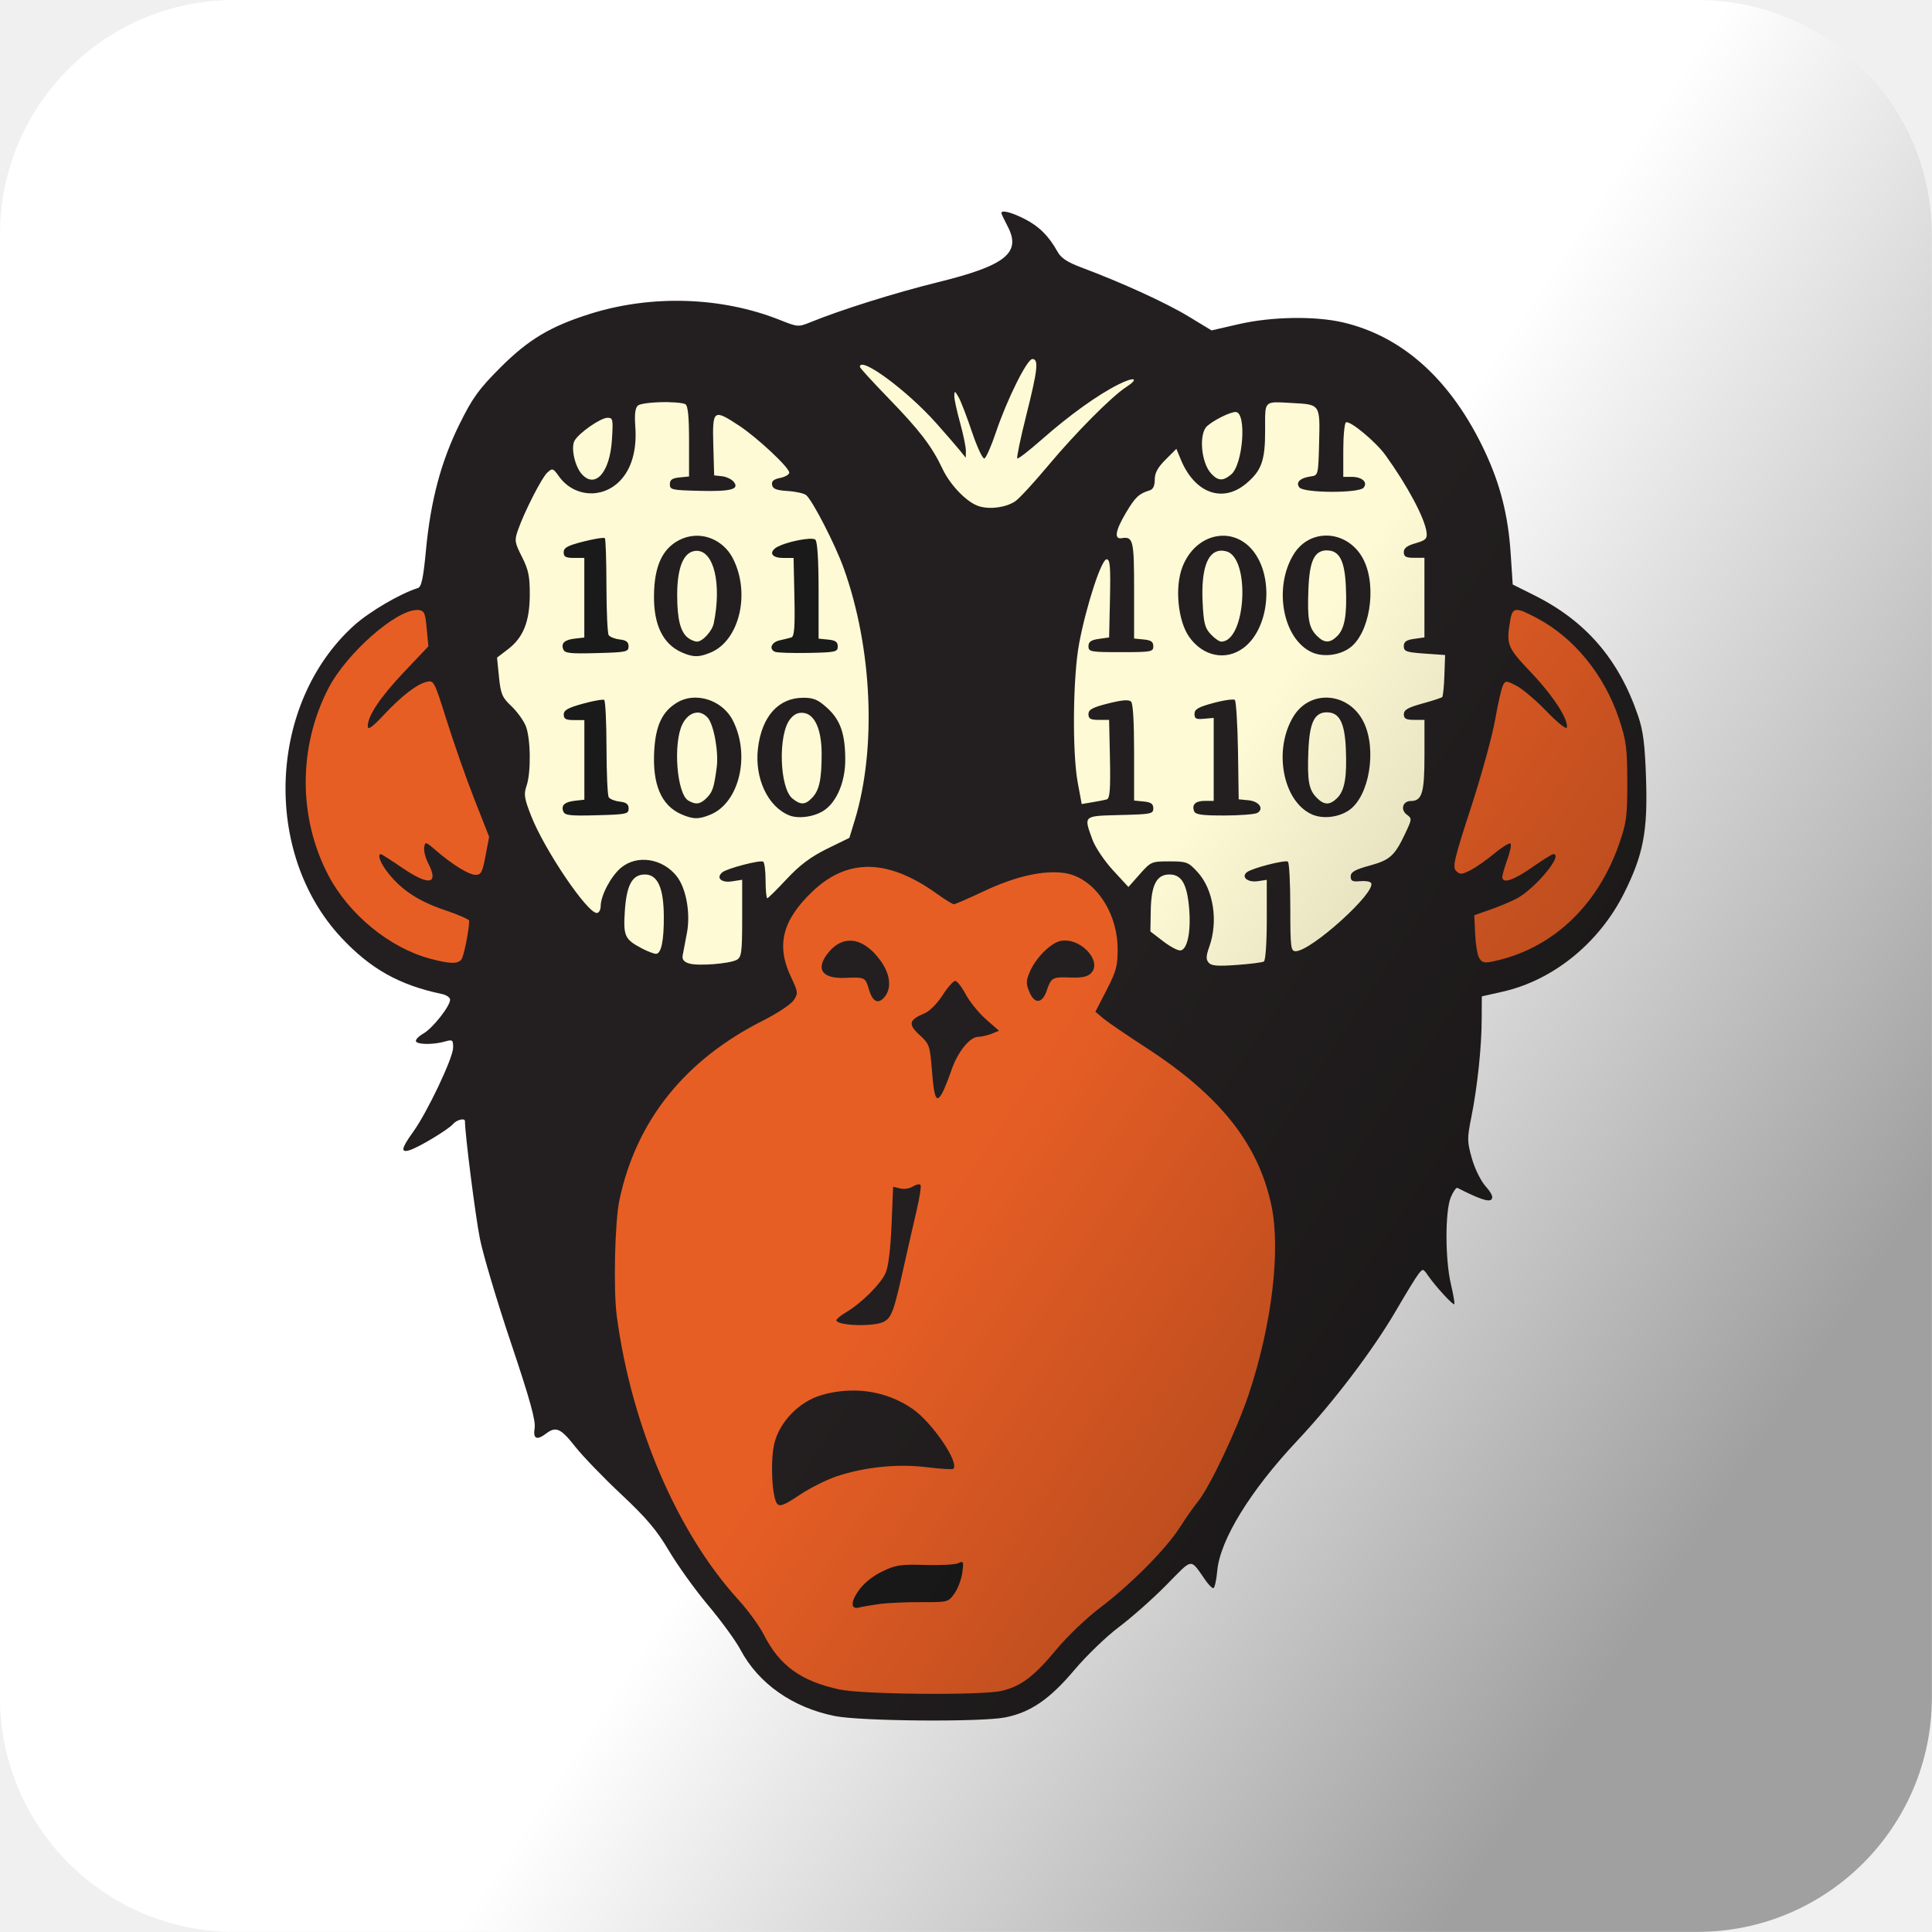
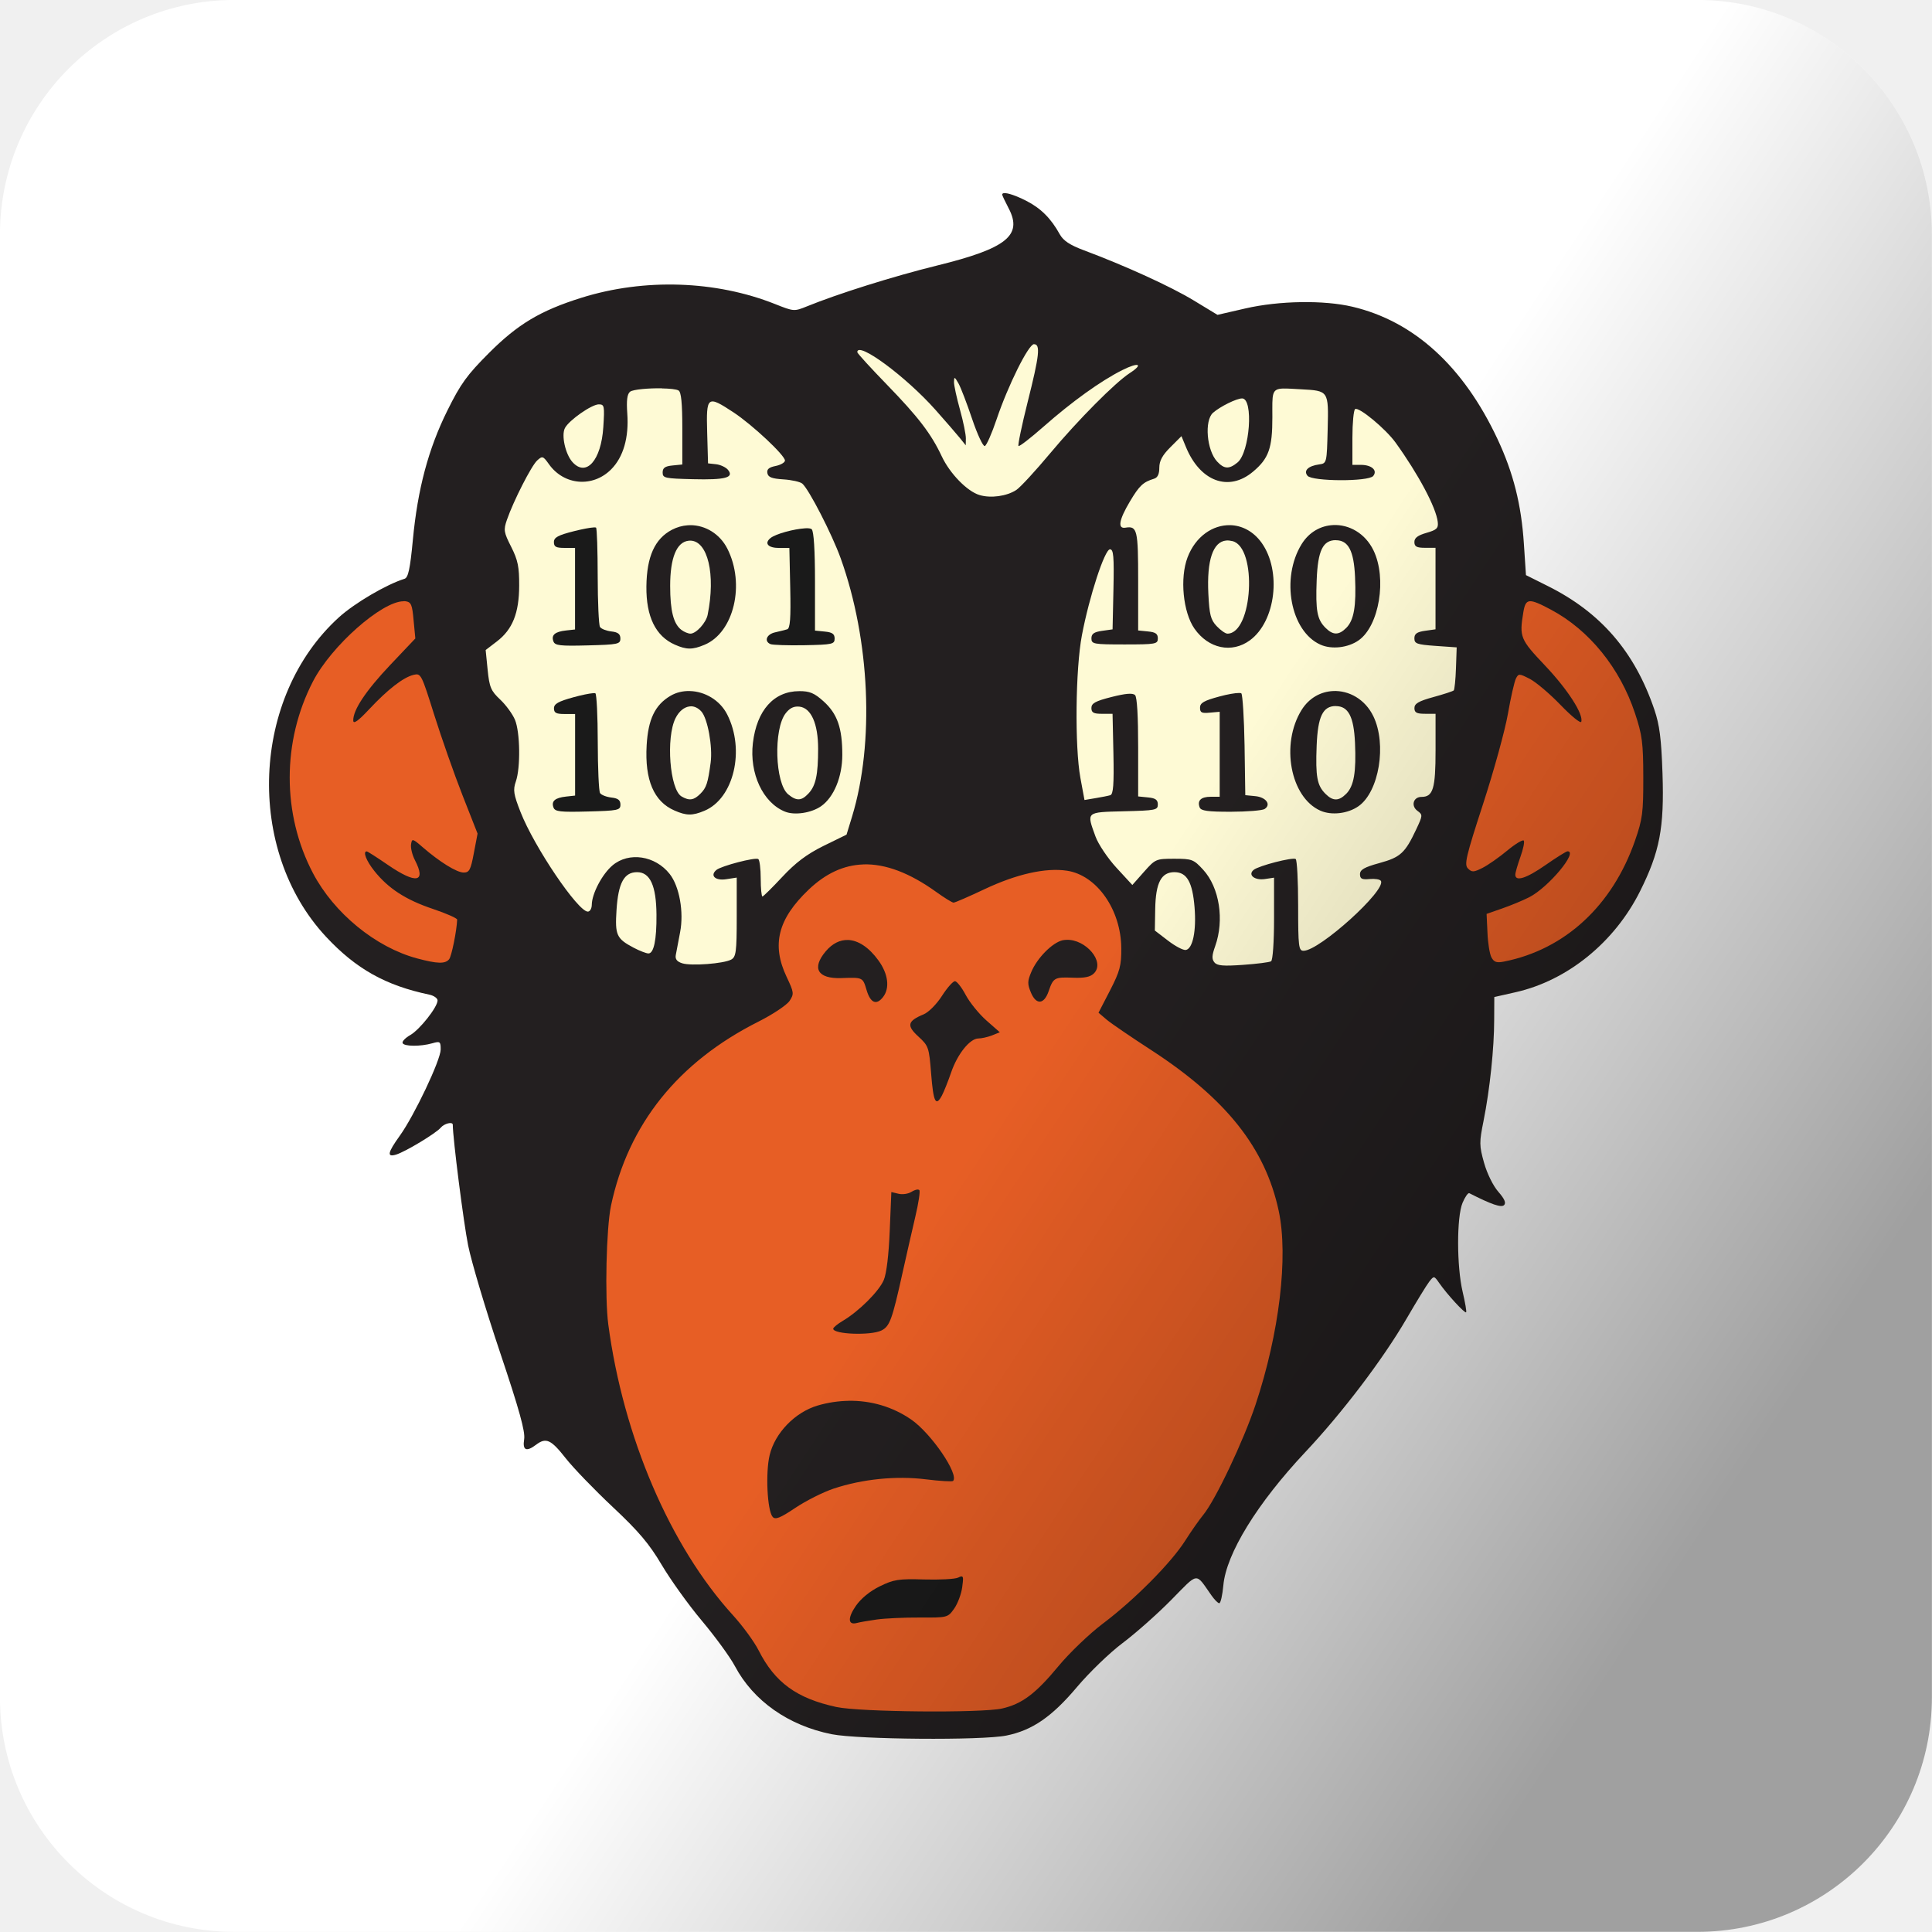
<svg xmlns="http://www.w3.org/2000/svg" viewBox="0 0 100 100">
  <defs>
-     <linearGradient y2="61.754" x2="48.725" y1="85.34" x1="84.49" gradientUnits="userSpaceOnUse" id="0">
+     <linearGradient y2="61.754" x2="48.725" y1="85.34" x1="84.49" gradientUnits="userSpaceOnUse" id="0" gradientTransform="matrix(.99995 0 0 1 .002-.002)">
      <stop stop-opacity=".374" />
      <stop offset="1" stop-opacity="0" />
    </linearGradient>
  </defs>
-   <path d="m12.137 0c-6.702 0-12.138 5.435-12.137 12.138v75.72c0 6.702 5.435 12.138 12.137 12.138h75.73c6.702 0 12.137-5.435 12.138-12.138v-75.72c0-6.702-5.435-12.138-12.138-12.138z" fill="#fff" />
-   <path d="m51.924 10.951c-.06.007-.094.031-.094.075 0 .039.15.353.331.7.71 1.363-.115 2.02-3.612 2.881-2.256.557-5.03 1.432-6.594 2.069-.636.259-.663.254-1.6-.119-3-1.193-6.617-1.312-9.788-.319-2.081.652-3.224 1.34-4.675 2.794-1.107 1.109-1.426 1.546-2.1 2.906-.961 1.939-1.501 3.964-1.744 6.538-.138 1.464-.235 1.905-.419 1.962-.919.287-2.518 1.225-3.313 1.944-4.438 4.02-4.75 11.76-.65 16.15 1.51 1.617 3 2.454 5.212 2.919.231.048.419.182.419.294 0 .334-.902 1.477-1.381 1.75-.245.14-.416.316-.387.4.06.178.903.186 1.506.013.388-.112.421-.085.419.319-.003.532-1.332 3.333-2.063 4.35-.622.866-.669 1.103-.188.956.466-.142 2.01-1.072 2.25-1.356.18-.217.613-.323.613-.15 0 .667.544 4.946.775 6.094.169.839.895 3.272 1.613 5.406.978 2.91 1.28 4.01 1.219 4.388-.091.564.107.654.6.281.504-.381.754-.267 1.494.675.393.501 1.471 1.615 2.387 2.475 1.312 1.231 1.838 1.854 2.469 2.919.441.744 1.345 2.01 2.02 2.813.674.802 1.432 1.837 1.681 2.306.935 1.76 2.703 3 4.888 3.438 1.356.269 7.581.319 8.825.069 1.307-.262 2.299-.942 3.575-2.456.619-.734 1.65-1.73 2.294-2.213.644-.482 1.748-1.458 2.45-2.169 1.425-1.443 1.218-1.423 2.05-.244.151.214.325.394.394.394.068 0 .161-.411.206-.906.145-1.599 1.715-4.148 4.138-6.725 1.868-1.986 3.918-4.682 5.119-6.744.502-.862 1.018-1.707 1.15-1.875.237-.302.244-.301.506.075.399.573 1.29 1.541 1.356 1.475.032-.032-.049-.495-.175-1.031-.303-1.285-.306-3.783-.006-4.5.125-.298.28-.52.344-.487 1.122.571 1.616.74 1.756.6.11-.11.02-.317-.294-.675-.259-.295-.567-.921-.719-1.462-.245-.874-.243-1.03-.025-2.119.32-1.594.536-3.683.537-5.094l.006-1.163 1.081-.244c2.617-.591 4.993-2.52 6.281-5.094 1-2 1.231-3.21 1.138-5.962-.06-1.762-.147-2.444-.412-3.225-.997-2.93-2.711-4.914-5.4-6.25l-1.088-.544-.106-1.6c-.129-1.967-.532-3.569-1.331-5.275-1.725-3.681-4.226-5.956-7.338-6.688-1.446-.34-3.698-.304-5.4.087l-1.413.325-1.206-.731c-1.15-.698-3.439-1.744-5.544-2.531-.713-.267-1.042-.486-1.219-.806-.449-.813-.965-1.324-1.706-1.7-.51-.258-.933-.401-1.112-.381" fill="#fefad5" />
-   <path d="m51.924 10.951c-.06.007-.094.031-.094.075 0 .039.15.353.331.7.71 1.363-.115 2.02-3.612 2.881-2.256.557-5.03 1.432-6.594 2.069-.636.259-.663.254-1.6-.119-3-1.193-6.617-1.312-9.788-.319-2.081.652-3.224 1.34-4.675 2.794-1.107 1.109-1.426 1.546-2.1 2.906-.961 1.939-1.501 3.964-1.744 6.538-.138 1.464-.235 1.905-.419 1.962-.919.287-2.518 1.225-3.313 1.944-4.438 4.02-4.75 11.76-.65 16.15 1.51 1.617 3 2.454 5.212 2.919.231.048.419.182.419.294 0 .334-.902 1.477-1.381 1.75-.245.14-.416.316-.387.4.06.178.903.186 1.506.013.388-.112.421-.085.419.319-.003.532-1.332 3.333-2.063 4.35-.622.866-.669 1.103-.188.956.466-.142 2.01-1.072 2.25-1.356.18-.217.613-.323.613-.15 0 .667.544 4.946.775 6.094.169.839.895 3.272 1.613 5.406.978 2.91 1.28 4.01 1.219 4.388-.091.564.107.654.6.281.504-.381.754-.267 1.494.675.393.501 1.471 1.615 2.387 2.475 1.312 1.231 1.838 1.854 2.469 2.919.441.744 1.345 2.01 2.02 2.813.674.802 1.432 1.837 1.681 2.306.935 1.76 2.703 3 4.888 3.438 1.356.269 7.581.319 8.825.069 1.307-.262 2.299-.942 3.575-2.456.619-.734 1.65-1.73 2.294-2.213.644-.482 1.748-1.458 2.45-2.169 1.425-1.443 1.218-1.423 2.05-.244.151.214.325.394.394.394.068 0 .161-.411.206-.906.145-1.599 1.715-4.148 4.137-6.725 1.868-1.986 3.918-4.682 5.119-6.744.502-.862 1.018-1.707 1.15-1.875.237-.302.244-.301.506.075.399.573 1.29 1.541 1.356 1.475.032-.032-.049-.495-.175-1.031-.303-1.285-.306-3.783-.006-4.5.125-.298.28-.52.344-.487 1.122.571 1.616.74 1.756.6.11-.11.021-.317-.294-.675-.259-.295-.567-.921-.719-1.462-.245-.874-.243-1.03-.025-2.119.32-1.594.536-3.683.537-5.094l.006-1.163 1.081-.244c2.617-.591 4.993-2.52 6.281-5.094 1-2 1.231-3.21 1.138-5.962-.06-1.762-.147-2.444-.412-3.225-.997-2.93-2.711-4.914-5.4-6.25l-1.088-.544-.106-1.6c-.129-1.967-.532-3.569-1.331-5.275-1.725-3.681-4.226-5.956-7.338-6.688-1.446-.34-3.698-.304-5.4.087l-1.413.325-1.206-.731c-1.15-.698-3.439-1.744-5.544-2.531-.713-.267-1.042-.486-1.219-.806-.449-.813-.965-1.324-1.706-1.7-.51-.258-.933-.401-1.112-.381m1.512 7.631c.338 0 .277.56-.319 2.925-.297 1.181-.503 2.178-.462 2.219.041.041.607-.398 1.263-.975 1.441-1.27 2.897-2.315 3.975-2.856.84-.422 1.102-.317.381.15-.73.473-2.611 2.366-4.01 4.04-.744.891-1.519 1.732-1.719 1.863-.484.317-1.288.429-1.862.256-.623-.187-1.497-1.085-1.906-1.956-.539-1.146-1.19-1.992-2.775-3.625-.822-.847-1.494-1.582-1.494-1.637 0-.581 2.455 1.228 3.956 2.919.498.561 1.048 1.196 1.219 1.406l.306.381.006-.35c.003-.19-.126-.832-.294-1.438-.168-.606-.309-1.243-.306-1.413.005-.277.03-.274.225.069.12.21.431 1.026.694 1.806.263.78.551 1.391.638 1.363.087-.029.355-.634.594-1.344.58-1.721 1.616-3.806 1.894-3.806m-18.806 2.238c.393.006.736.04.844.106.133.082.188.649.188 1.925v1.813l-.5.05c-.378.037-.494.124-.494.356 0 .282.114.302 1.525.337 1.643.042 2.103-.08 1.775-.475-.106-.127-.375-.255-.6-.281l-.406-.044-.044-1.563c-.051-1.849.002-1.888 1.337-1.01.95.628 2.594 2.166 2.594 2.431 0 .097-.217.223-.475.275-.341.068-.45.168-.413.363.039.205.227.276.806.313.417.026.847.122.956.212.33.274 1.507 2.563 1.944 3.781 1.48 4.129 1.709 9.311.575 13.04l-.281.919-1.163.569c-.85.421-1.411.846-2.087 1.569-.508.543-.955.987-1 .987-.045 0-.087-.408-.087-.906 0-.498-.056-.945-.125-.987-.158-.098-1.868.349-2.112.55-.348.287-.054.559.5.469l.525-.081v2c0 1.767-.038 2.01-.281 2.144-.384.206-2.01.329-2.469.188-.265-.082-.367-.208-.331-.413.028-.162.127-.681.219-1.156.198-1.027-.036-2.322-.525-2.944-.731-.93-2.06-1.134-2.888-.438-.526.443-1.045 1.433-1.05 1.994-.002.189-.092.344-.2.344-.5 0-2.708-3.267-3.4-5.03-.355-.904-.385-1.12-.238-1.544.242-.695.219-2.489-.044-3.119-.122-.292-.461-.753-.75-1.025-.463-.436-.542-.615-.631-1.5l-.1-1 .563-.431c.797-.608 1.127-1.437 1.131-2.825.003-.941-.063-1.283-.4-1.95-.377-.744-.399-.855-.219-1.375.331-.955 1.239-2.736 1.531-3 .26-.235.295-.226.594.194.76 1.067 2.211 1.189 3.138.262.622-.622.906-1.615.819-2.825-.047-.655-.008-.98.138-1.1.145-.121.957-.185 1.612-.175m31.412.012c.209-.004.499.016.888.038 1.396.076 1.393.067 1.344 2.02-.043 1.703-.047 1.723-.425 1.775-.56.077-.808.316-.594.575.241.29 3.079.302 3.319.012.234-.282-.074-.563-.619-.563h-.431v-1.369c0-.75.063-1.404.138-1.45.194-.12 1.545 1 2.044 1.694 1.155 1.603 2.048 3.282 2.131 4.01.036.316-.05.401-.569.55-.438.126-.612.254-.612.462 0 .231.114.294.537.294h.531v2.056 2.063l-.531.075c-.407.058-.537.149-.537.381 0 .269.128.314 1.069.381l1.069.075-.037 1.056c-.019.579-.072 1.078-.112 1.119-.041.041-.504.193-1.031.337-.748.205-.956.331-.956.556 0 .229.115.288.537.288h.531v1.844c0 1.946-.124 2.356-.713 2.356-.415 0-.543.456-.2.706.271.198.266.231-.063.931-.565 1.204-.8 1.415-1.862 1.706-.767.21-.981.336-.981.563 0 .233.1.281.487.244.265-.025.519.013.569.094.287.465-3.104 3.531-3.906 3.531-.248 0-.275-.193-.275-2.275 0-1.254-.056-2.32-.125-2.362-.162-.1-1.873.342-2.125.55-.305.252.044.539.569.462l.463-.069v2.069c0 1.187-.064 2.103-.15 2.156-.082.051-.723.132-1.419.181-.991.07-1.302.046-1.444-.125-.14-.169-.129-.351.038-.819.471-1.323.216-2.965-.606-3.862-.483-.527-.57-.556-1.462-.556-.923 0-.955.014-1.531.663l-.587.663-.806-.875c-.442-.482-.916-1.188-1.056-1.575-.457-1.26-.5-1.226 1.438-1.275 1.6-.04 1.712-.059 1.712-.344 0-.233-.116-.32-.494-.356l-.5-.05v-2.475c0-1.558-.053-2.541-.156-2.644-.116-.116-.463-.089-1.188.094-.817.206-1.019.319-1.019.556 0 .236.111.294.538.294h.531l.044 2.025c.032 1.54-.008 2.041-.156 2.087-.107.034-.443.099-.75.15l-.556.094-.206-1.112c-.291-1.583-.25-5.5.075-7.212.373-1.962 1.152-4.344 1.419-4.344.179 0 .21.352.175 2.02l-.044 2.025-.531.075c-.407.058-.538.149-.538.381 0 .287.105.306 1.681.306 1.576 0 1.675-.02 1.675-.306 0-.233-.116-.314-.494-.35l-.5-.05v-2.5c0-2.59-.044-2.792-.644-2.694-.405.067-.328-.395.231-1.331.478-.802.666-.973 1.219-1.144.18-.056.263-.234.263-.556 0-.347.156-.633.563-1.038l.556-.556.219.531c.717 1.762 2.167 2.3 3.4 1.262.791-.666.977-1.183.975-2.75-.001-1.196-.059-1.438.569-1.45m-2.1.5c.589 0 .394 2.724-.231 3.238-.424.349-.672.336-1.031-.05-.526-.565-.65-2.074-.206-2.462.363-.318 1.188-.725 1.469-.725m-32.506.3c.281 0 .294.082.225 1.156-.108 1.676-.863 2.529-1.556 1.762-.361-.399-.575-1.363-.381-1.725.214-.4 1.353-1.194 1.712-1.194m37.11 6.1c-.616.028-1.212.344-1.594.962-1.065 1.723-.565 4.406.95 5.081.564.252 1.392.16 1.931-.219 1.04-.731 1.435-3.129.75-4.544-.423-.874-1.246-1.318-2.037-1.281m-32.475.006c-.05 0-.1.003-.15.006-.267.019-.534.093-.788.225-.87.454-1.277 1.359-1.294 2.863-.017 1.527.466 2.515 1.438 2.944.59.26.888.262 1.5.006 1.486-.621 2.066-3.068 1.15-4.863-.379-.742-1.106-1.177-1.856-1.181m27.26 0c-.862-.017-1.736.558-2.144 1.625-.4 1.047-.228 2.781.35 3.606.707 1.01 1.886 1.257 2.8.587 1.304-.955 1.609-3.499.594-4.925-.423-.593-1.01-.882-1.6-.894m5.35.762c.631 0 .909.531.969 1.85.067 1.48-.055 2.193-.444 2.581-.377.377-.67.374-1.05-.006-.421-.421-.505-.854-.444-2.419.058-1.481.311-2.01.969-2.01m-5.538.018c.096-.008.202.004.313.031 1.268.318 1.029 4.675-.256 4.675-.102 0-.346-.171-.544-.381-.303-.322-.366-.577-.419-1.637-.083-1.693.234-2.629.906-2.688m-27.09.006c.886.004 1.296 1.703.881 3.75-.082.404-.579.95-.869.95-.11 0-.318-.083-.456-.188-.401-.304-.569-.967-.569-2.225 0-1.417.325-2.211.925-2.281.03-.003.059-.006.087-.006m-.019 7.6c-.341-.008-.681.066-.981.244-.78.461-1.124 1.186-1.2 2.494-.102 1.757.365 2.847 1.406 3.3.604.263.9.269 1.513.013 1.486-.621 2.066-3.074 1.15-4.869-.372-.729-1.137-1.163-1.888-1.181m32.506 0c-.616.028-1.212.344-1.594.962-1.065 1.723-.565 4.406.95 5.081.564.252 1.392.154 1.931-.225 1.04-.731 1.435-3.129.75-4.544-.423-.874-1.246-1.311-2.037-1.275m-26.975.006c-1.283.002-2.148.963-2.344 2.625-.18 1.535.506 3.01 1.619 3.462.487.2 1.341.069 1.831-.275.644-.453 1.069-1.483 1.069-2.594 0-1.357-.252-2.075-.944-2.7-.474-.428-.706-.519-1.231-.519m22.22.094c-.192-.001-.574.065-.981.175-.793.214-.987.325-.987.569 0 .25.085.289.494.25l.5-.044v2.144 2.15h-.456c-.49 0-.689.193-.556.538.066.173.41.221 1.575.219.821-.002 1.589-.063 1.706-.138.347-.22.075-.598-.469-.65l-.506-.05-.037-2.513c-.023-1.382-.099-2.568-.163-2.631-.016-.016-.055-.019-.119-.019m4.894.663c.631 0 .909.531.969 1.85.067 1.48-.055 2.193-.444 2.581-.377.377-.67.38-1.05 0-.421-.421-.505-.861-.444-2.425.058-1.481.311-2.01.969-2.01m-32.581.013c.182.004.362.09.519.263.316.349.577 1.777.469 2.581-.14 1.042-.214 1.27-.519 1.575-.334.334-.561.364-.95.138-.597-.348-.799-2.97-.306-3.956.179-.358.444-.564.712-.594.026-.003.049-.007.075-.006m5.381.012c.033 0 .065.002.1.006.585.068.938.863.938 2.125 0 1.311-.119 1.868-.481 2.256-.359.386-.606.399-1.031.05-.669-.548-.752-3.303-.125-4.1.185-.236.368-.337.6-.337m-8.113 8.369c.657 0 .969.68.981 2.138.011 1.288-.134 1.979-.413 1.969-.103-.004-.438-.129-.737-.288-.874-.462-.95-.638-.869-1.906.088-1.372.384-1.912 1.038-1.913m27.16 0c.624 0 .909.501 1.013 1.775.097 1.187-.089 2.089-.438 2.156-.13.025-.532-.186-.9-.469l-.669-.513.019-1.094c.025-1.329.306-1.856.975-1.856" fill="#231f20" />
-   <g fill="#1a1a1a">
-     <path d="m31.19 27.843c.062-.003.104 0 .116.011.046.046.081 1.155.083 2.463.002 1.308.054 2.459.116 2.556.062.097.322.197.573.226.338.038.457.132.457.358 0 .284-.121.307-1.647.347-1.392.037-1.656.009-1.735-.198-.124-.322.073-.495.634-.556l.457-.05v-2.061-2.061h-.534c-.426 0-.534-.056-.534-.292 0-.237.204-.349 1.025-.556.422-.106.806-.178.992-.187" />
-     <path d="m41.858 27.887c.176-.01.302.004.347.05.105.105.165 1.07.165 2.645v2.474l.496.05c.378.036.496.12.496.353 0 .283-.106.309-1.521.336-.839.016-1.614-.011-1.719-.055-.34-.142-.199-.501.231-.595.231-.051.504-.121.612-.154.148-.046.187-.542.154-2.083l-.044-2.027h-.518c-.555 0-.762-.231-.441-.496.27-.223 1.212-.465 1.741-.496" />
+   <path d="m12.134-.002c-6.702 0-12.137 5.435-12.136 12.138v75.72c0 6.702 5.435 12.138 12.136 12.138h75.73c6.702 0 12.136-5.435 12.137-12.138v-75.72c0-6.702-5.435-12.138-12.137-12.138z" fill="#fff" />
+   <g transform="matrix(1.02424 0 0 1.02433-1.213-1.221)">
+     <path d="m51.924 10.951c-.06.007-.094.031-.094.075 0 .039.15.353.331.7.71 1.363-.115 2.02-3.612 2.881-2.256.557-5.03 1.432-6.594 2.069-.636.259-.663.254-1.6-.119-3-1.193-6.617-1.312-9.788-.319-2.081.652-3.224 1.34-4.675 2.794-1.107 1.109-1.426 1.546-2.1 2.906-.961 1.939-1.501 3.964-1.744 6.538-.138 1.464-.235 1.905-.419 1.962-.919.287-2.518 1.225-3.313 1.944-4.438 4.02-4.75 11.76-.65 16.15 1.51 1.617 3 2.454 5.212 2.919.231.048.419.182.419.294 0 .334-.902 1.477-1.381 1.75-.245.14-.416.316-.387.4.06.178.903.186 1.506.013.388-.112.421-.085.419.319-.003.532-1.332 3.333-2.063 4.35-.622.866-.669 1.103-.188.956.466-.142 2.01-1.072 2.25-1.356.18-.217.613-.323.613-.15 0 .667.544 4.946.775 6.094.169.839.895 3.272 1.613 5.406.978 2.91 1.28 4.01 1.219 4.388-.091.564.107.654.6.281.504-.381.754-.267 1.494.675.393.501 1.471 1.615 2.387 2.475 1.312 1.231 1.838 1.854 2.469 2.919.441.744 1.345 2.01 2.02 2.813.674.802 1.432 1.837 1.681 2.306.935 1.76 2.703 3 4.888 3.438 1.356.269 7.581.319 8.825.069 1.307-.262 2.299-.942 3.575-2.456.619-.734 1.65-1.73 2.294-2.213.644-.482 1.748-1.458 2.45-2.169 1.425-1.443 1.218-1.423 2.05-.244.151.214.325.394.394.394.068 0 .161-.411.206-.906.145-1.599 1.715-4.148 4.138-6.725 1.868-1.986 3.918-4.682 5.119-6.744.502-.862 1.018-1.707 1.15-1.875.237-.302.244-.301.506.075.399.573 1.29 1.541 1.356 1.475.032-.032-.049-.495-.175-1.031-.303-1.285-.306-3.783-.006-4.5.125-.298.28-.52.344-.487 1.122.571 1.616.74 1.756.6.11-.11.02-.317-.294-.675-.259-.295-.567-.921-.719-1.462-.245-.874-.243-1.03-.025-2.119.32-1.594.536-3.683.537-5.094l.006-1.163 1.081-.244c2.617-.591 4.993-2.52 6.281-5.094 1-2 1.231-3.21 1.138-5.962-.06-1.762-.147-2.444-.412-3.225-.997-2.93-2.711-4.914-5.4-6.25l-1.088-.544-.106-1.6c-.129-1.967-.532-3.569-1.331-5.275-1.725-3.681-4.226-5.956-7.338-6.688-1.446-.34-3.698-.304-5.4.087l-1.413.325-1.206-.731c-1.15-.698-3.439-1.744-5.544-2.531-.713-.267-1.042-.486-1.219-.806-.449-.813-.965-1.324-1.706-1.7-.51-.258-.933-.401-1.112-.381" fill="#fefad5" />
+     <path d="m51.924 10.951c-.06.007-.094.031-.094.075 0 .039.15.353.331.7.71 1.363-.115 2.02-3.612 2.881-2.256.557-5.03 1.432-6.594 2.069-.636.259-.663.254-1.6-.119-3-1.193-6.617-1.312-9.788-.319-2.081.652-3.224 1.34-4.675 2.794-1.107 1.109-1.426 1.546-2.1 2.906-.961 1.939-1.501 3.964-1.744 6.538-.138 1.464-.235 1.905-.419 1.962-.919.287-2.518 1.225-3.313 1.944-4.438 4.02-4.75 11.76-.65 16.15 1.51 1.617 3 2.454 5.212 2.919.231.048.419.182.419.294 0 .334-.902 1.477-1.381 1.75-.245.14-.416.316-.387.4.06.178.903.186 1.506.013.388-.112.421-.085.419.319-.003.532-1.332 3.333-2.063 4.35-.622.866-.669 1.103-.188.956.466-.142 2.01-1.072 2.25-1.356.18-.217.613-.323.613-.15 0 .667.544 4.946.775 6.094.169.839.895 3.272 1.613 5.406.978 2.91 1.28 4.01 1.219 4.388-.091.564.107.654.6.281.504-.381.754-.267 1.494.675.393.501 1.471 1.615 2.387 2.475 1.312 1.231 1.838 1.854 2.469 2.919.441.744 1.345 2.01 2.02 2.813.674.802 1.432 1.837 1.681 2.306.935 1.76 2.703 3 4.888 3.438 1.356.269 7.581.319 8.825.069 1.307-.262 2.299-.942 3.575-2.456.619-.734 1.65-1.73 2.294-2.213.644-.482 1.748-1.458 2.45-2.169 1.425-1.443 1.218-1.423 2.05-.244.151.214.325.394.394.394.068 0 .161-.411.206-.906.145-1.599 1.715-4.148 4.137-6.725 1.868-1.986 3.918-4.682 5.119-6.744.502-.862 1.018-1.707 1.15-1.875.237-.302.244-.301.506.075.399.573 1.29 1.541 1.356 1.475.032-.032-.049-.495-.175-1.031-.303-1.285-.306-3.783-.006-4.5.125-.298.28-.52.344-.487 1.122.571 1.616.74 1.756.6.11-.11.021-.317-.294-.675-.259-.295-.567-.921-.719-1.462-.245-.874-.243-1.03-.025-2.119.32-1.594.536-3.683.537-5.094l.006-1.163 1.081-.244c2.617-.591 4.993-2.52 6.281-5.094 1-2 1.231-3.21 1.138-5.962-.06-1.762-.147-2.444-.412-3.225-.997-2.93-2.711-4.914-5.4-6.25l-1.088-.544-.106-1.6c-.129-1.967-.532-3.569-1.331-5.275-1.725-3.681-4.226-5.956-7.338-6.688-1.446-.34-3.698-.304-5.4.087l-1.413.325-1.206-.731c-1.15-.698-3.439-1.744-5.544-2.531-.713-.267-1.042-.486-1.219-.806-.449-.813-.965-1.324-1.706-1.7-.51-.258-.933-.401-1.112-.381m1.512 7.631c.338 0 .277.56-.319 2.925-.297 1.181-.503 2.178-.462 2.219.041.041.607-.398 1.263-.975 1.441-1.27 2.897-2.315 3.975-2.856.84-.422 1.102-.317.381.15-.73.473-2.611 2.366-4.01 4.04-.744.891-1.519 1.732-1.719 1.863-.484.317-1.288.429-1.862.256-.623-.187-1.497-1.085-1.906-1.956-.539-1.146-1.19-1.992-2.775-3.625-.822-.847-1.494-1.582-1.494-1.637 0-.581 2.455 1.228 3.956 2.919.498.561 1.048 1.196 1.219 1.406l.306.381.006-.35c.003-.19-.126-.832-.294-1.438-.168-.606-.309-1.243-.306-1.413.005-.277.03-.274.225.069.12.21.431 1.026.694 1.806.263.78.551 1.391.638 1.363.087-.029.355-.634.594-1.344.58-1.721 1.616-3.806 1.894-3.806m-18.806 2.238c.393.006.736.04.844.106.133.082.188.649.188 1.925v1.813l-.5.05c-.378.037-.494.124-.494.356 0 .282.114.302 1.525.337 1.643.042 2.103-.08 1.775-.475-.106-.127-.375-.255-.6-.281l-.406-.044-.044-1.563c-.051-1.849.002-1.888 1.337-1.01.95.628 2.594 2.166 2.594 2.431 0 .097-.217.223-.475.275-.341.068-.45.168-.413.363.039.205.227.276.806.313.417.026.847.122.956.212.33.274 1.507 2.563 1.944 3.781 1.48 4.129 1.709 9.311.575 13.04l-.281.919-1.163.569c-.85.421-1.411.846-2.087 1.569-.508.543-.955.987-1 .987-.045 0-.087-.408-.087-.906 0-.498-.056-.945-.125-.987-.158-.098-1.868.349-2.112.55-.348.287-.054.559.5.469l.525-.081v2c0 1.767-.038 2.01-.281 2.144-.384.206-2.01.329-2.469.188-.265-.082-.367-.208-.331-.413.028-.162.127-.681.219-1.156.198-1.027-.036-2.322-.525-2.944-.731-.93-2.06-1.134-2.888-.438-.526.443-1.045 1.433-1.05 1.994-.002.189-.092.344-.2.344-.5 0-2.708-3.267-3.4-5.03-.355-.904-.385-1.12-.238-1.544.242-.695.219-2.489-.044-3.119-.122-.292-.461-.753-.75-1.025-.463-.436-.542-.615-.631-1.5l-.1-1 .563-.431c.797-.608 1.127-1.437 1.131-2.825.003-.941-.063-1.283-.4-1.95-.377-.744-.399-.855-.219-1.375.331-.955 1.239-2.736 1.531-3 .26-.235.295-.226.594.194.76 1.067 2.211 1.189 3.138.262.622-.622.906-1.615.819-2.825-.047-.655-.008-.98.138-1.1.145-.121.957-.185 1.612-.175m31.412.012c.209-.004.499.016.888.038 1.396.076 1.393.067 1.344 2.02-.043 1.703-.047 1.723-.425 1.775-.56.077-.808.316-.594.575.241.29 3.079.302 3.319.012.234-.282-.074-.563-.619-.563h-.431v-1.369c0-.75.063-1.404.138-1.45.194-.12 1.545 1 2.044 1.694 1.155 1.603 2.048 3.282 2.131 4.01.036.316-.05.401-.569.55-.438.126-.612.254-.612.462 0 .231.114.294.537.294h.531v2.056 2.063l-.531.075c-.407.058-.537.149-.537.381 0 .269.128.314 1.069.381l1.069.075-.037 1.056c-.019.579-.072 1.078-.112 1.119-.041.041-.504.193-1.031.337-.748.205-.956.331-.956.556 0 .229.115.288.537.288h.531v1.844c0 1.946-.124 2.356-.713 2.356-.415 0-.543.456-.2.706.271.198.266.231-.063.931-.565 1.204-.8 1.415-1.862 1.706-.767.21-.981.336-.981.563 0 .233.1.281.487.244.265-.025.519.013.569.094.287.465-3.104 3.531-3.906 3.531-.248 0-.275-.193-.275-2.275 0-1.254-.056-2.32-.125-2.362-.162-.1-1.873.342-2.125.55-.305.252.044.539.569.462l.463-.069v2.069c0 1.187-.064 2.103-.15 2.156-.082.051-.723.132-1.419.181-.991.07-1.302.046-1.444-.125-.14-.169-.129-.351.038-.819.471-1.323.216-2.965-.606-3.862-.483-.527-.57-.556-1.462-.556-.923 0-.955.014-1.531.663l-.587.663-.806-.875c-.442-.482-.916-1.188-1.056-1.575-.457-1.26-.5-1.226 1.438-1.275 1.6-.04 1.712-.059 1.712-.344 0-.233-.116-.32-.494-.356l-.5-.05v-2.475c0-1.558-.053-2.541-.156-2.644-.116-.116-.463-.089-1.188.094-.817.206-1.019.319-1.019.556 0 .236.111.294.538.294h.531l.044 2.025c.032 1.54-.008 2.041-.156 2.087-.107.034-.443.099-.75.15l-.556.094-.206-1.112c-.291-1.583-.25-5.5.075-7.212.373-1.962 1.152-4.344 1.419-4.344.179 0 .21.352.175 2.02l-.044 2.025-.531.075c-.407.058-.538.149-.538.381 0 .287.105.306 1.681.306 1.576 0 1.675-.02 1.675-.306 0-.233-.116-.314-.494-.35l-.5-.05v-2.5c0-2.59-.044-2.792-.644-2.694-.405.067-.328-.395.231-1.331.478-.802.666-.973 1.219-1.144.18-.056.263-.234.263-.556 0-.347.156-.633.563-1.038l.556-.556.219.531c.717 1.762 2.167 2.3 3.4 1.262.791-.666.977-1.183.975-2.75-.001-1.196-.059-1.438.569-1.45m-2.1.5c.589 0 .394 2.724-.231 3.238-.424.349-.672.336-1.031-.05-.526-.565-.65-2.074-.206-2.462.363-.318 1.188-.725 1.469-.725m-32.506.3c.281 0 .294.082.225 1.156-.108 1.676-.863 2.529-1.556 1.762-.361-.399-.575-1.363-.381-1.725.214-.4 1.353-1.194 1.712-1.194m37.11 6.1c-.616.028-1.212.344-1.594.962-1.065 1.723-.565 4.406.95 5.081.564.252 1.392.16 1.931-.219 1.04-.731 1.435-3.129.75-4.544-.423-.874-1.246-1.318-2.037-1.281m-32.475.006c-.05 0-.1.003-.15.006-.267.019-.534.093-.788.225-.87.454-1.277 1.359-1.294 2.863-.017 1.527.466 2.515 1.438 2.944.59.26.888.262 1.5.006 1.486-.621 2.066-3.068 1.15-4.863-.379-.742-1.106-1.177-1.856-1.181m27.26 0c-.862-.017-1.736.558-2.144 1.625-.4 1.047-.228 2.781.35 3.606.707 1.01 1.886 1.257 2.8.587 1.304-.955 1.609-3.499.594-4.925-.423-.593-1.01-.882-1.6-.894m5.35.762c.631 0 .909.531.969 1.85.067 1.48-.055 2.193-.444 2.581-.377.377-.67.374-1.05-.006-.421-.421-.505-.854-.444-2.419.058-1.481.311-2.01.969-2.01m-5.538.018c.096-.008.202.004.313.031 1.268.318 1.029 4.675-.256 4.675-.102 0-.346-.171-.544-.381-.303-.322-.366-.577-.419-1.637-.083-1.693.234-2.629.906-2.688m-27.09.006c.886.004 1.296 1.703.881 3.75-.082.404-.579.95-.869.95-.11 0-.318-.083-.456-.188-.401-.304-.569-.967-.569-2.225 0-1.417.325-2.211.925-2.281.03-.003.059-.006.087-.006m-.019 7.6c-.341-.008-.681.066-.981.244-.78.461-1.124 1.186-1.2 2.494-.102 1.757.365 2.847 1.406 3.3.604.263.9.269 1.513.013 1.486-.621 2.066-3.074 1.15-4.869-.372-.729-1.137-1.163-1.888-1.181m32.506 0c-.616.028-1.212.344-1.594.962-1.065 1.723-.565 4.406.95 5.081.564.252 1.392.154 1.931-.225 1.04-.731 1.435-3.129.75-4.544-.423-.874-1.246-1.311-2.037-1.275m-26.975.006c-1.283.002-2.148.963-2.344 2.625-.18 1.535.506 3.01 1.619 3.462.487.2 1.341.069 1.831-.275.644-.453 1.069-1.483 1.069-2.594 0-1.357-.252-2.075-.944-2.7-.474-.428-.706-.519-1.231-.519m22.22.094c-.192-.001-.574.065-.981.175-.793.214-.987.325-.987.569 0 .25.085.289.494.25l.5-.044v2.144 2.15h-.456c-.49 0-.689.193-.556.538.066.173.41.221 1.575.219.821-.002 1.589-.063 1.706-.138.347-.22.075-.598-.469-.65l-.506-.05-.037-2.513c-.023-1.382-.099-2.568-.163-2.631-.016-.016-.055-.019-.119-.019m4.894.663c.631 0 .909.531.969 1.85.067 1.48-.055 2.193-.444 2.581-.377.377-.67.38-1.05 0-.421-.421-.505-.861-.444-2.425.058-1.481.311-2.01.969-2.01m-32.581.013c.182.004.362.09.519.263.316.349.577 1.777.469 2.581-.14 1.042-.214 1.27-.519 1.575-.334.334-.561.364-.95.138-.597-.348-.799-2.97-.306-3.956.179-.358.444-.564.712-.594.026-.003.049-.007.075-.006m5.381.012c.033 0 .065.002.1.006.585.068.938.863.938 2.125 0 1.311-.119 1.868-.481 2.256-.359.386-.606.399-1.031.05-.669-.548-.752-3.303-.125-4.1.185-.236.368-.337.6-.337m-8.113 8.369c.657 0 .969.68.981 2.138.011 1.288-.134 1.979-.413 1.969-.103-.004-.438-.129-.737-.288-.874-.462-.95-.638-.869-1.906.088-1.372.384-1.912 1.038-1.913m27.16 0c.624 0 .909.501 1.013 1.775.097 1.187-.089 2.089-.438 2.156-.13.025-.532-.186-.9-.469l-.669-.513.019-1.094c.025-1.329.306-1.856.975-1.856" fill="#231f20" />
+     <g fill="#1a1a1a">
+       <path d="m31.19 27.843c.062-.003.104 0 .116.011.046.046.081 1.155.083 2.463.002 1.308.054 2.459.116 2.556.062.097.322.197.573.226.338.038.457.132.457.358 0 .284-.121.307-1.647.347-1.392.037-1.656.009-1.735-.198-.124-.322.073-.495.634-.556l.457-.05v-2.061-2.061h-.534c-.426 0-.534-.056-.534-.292 0-.237.204-.349 1.025-.556.422-.106.806-.178.992-.187" />
+       <path d="m41.858 27.887c.176-.01.302.004.347.05.105.105.165 1.07.165 2.645v2.474l.496.05c.378.036.496.12.496.353 0 .283-.106.309-1.521.336-.839.016-1.614-.011-1.719-.055-.34-.142-.199-.501.231-.595.231-.051.504-.121.612-.154.148-.046.187-.542.154-2.083l-.044-2.027h-.518c-.555 0-.762-.231-.441-.496.27-.223 1.212-.465 1.741-.496" />
+     </g>
+     <path d="m21.569 31.575c-1.087.006-3.631 2.239-4.569 4.05-1.567 3.03-1.568 6.704 0 9.688 1.062 2.02 3.165 3.744 5.256 4.306 1.037.279 1.43.284 1.625.044.125-.154.383-1.436.406-2 .003-.072-.548-.314-1.231-.544-1.367-.459-2.255-1.036-2.956-1.919-.409-.514-.591-.987-.381-.987.041 0 .523.31 1.075.688 1.429.978 1.942.882 1.356-.25-.131-.253-.22-.609-.194-.788.045-.311.076-.306.587.138.861.745 1.722 1.281 2.075 1.281.283 0 .353-.134.512-.981l.188-.987-.769-1.956c-.421-1.075-1.061-2.9-1.425-4.056-.644-2.048-.666-2.097-1.038-2.01-.523.128-1.3.729-2.244 1.737-.559.598-.801.767-.806.575-.014-.536.634-1.507 1.875-2.819l1.262-1.331-.087-.913c-.072-.802-.119-.926-.419-.969-.032-.005-.065 0-.1 0m56.925 0c-.196.016-.267.199-.325.55-.209 1.266-.163 1.372 1.106 2.712 1.14 1.204 1.944 2.456 1.819 2.831-.031.094-.502-.287-1.044-.85-.542-.563-1.245-1.159-1.556-1.319-.536-.275-.57-.272-.7-.019-.076.147-.26.948-.406 1.788-.147.839-.713 2.889-1.256 4.556-.867 2.662-.959 3.06-.763 3.256.196.196.286.197.737-.031.283-.143.847-.54 1.25-.875.403-.335.778-.559.831-.506.053.053-.02.416-.162.813-.142.397-.263.808-.263.913.002.366.564.186 1.537-.494.539-.377 1.037-.686 1.1-.688.566-.008-.961 1.824-1.931 2.319-.344.176-.967.43-1.388.575l-.769.269.044.944c.02.519.11 1.081.2 1.25.132.246.26.29.65.212 3.073-.613 5.464-2.826 6.606-6.106.381-1.094.422-1.419.419-3.2-.003-1.744-.054-2.136-.419-3.237-.755-2.28-2.308-4.201-4.237-5.231-.563-.301-.885-.447-1.081-.431m-33.687 13.3c-.991.033-1.903.461-2.756 1.275-1.553 1.481-1.882 2.781-1.112 4.406.373.788.382.858.15 1.212-.135.207-.843.682-1.575 1.05-4.058 2.041-6.578 5.181-7.45 9.3-.238 1.126-.318 4.642-.137 6 .757 5.683 3.128 11.212 6.3 14.694.497.546 1.079 1.344 1.3 1.781.822 1.623 1.924 2.422 3.925 2.856 1.186.257 7.338.313 8.381.075 1-.228 1.691-.746 2.837-2.131.56-.677 1.576-1.65 2.256-2.162 1.597-1.204 3.444-3.065 4.156-4.188.309-.487.72-1.068.906-1.294.621-.75 2.044-3.759 2.65-5.581 1.2-3.603 1.663-7.475 1.169-9.788-.676-3.165-2.639-5.649-6.425-8.113-1.01-.655-2.02-1.343-2.256-1.538l-.425-.362.581-1.125c.503-.978.575-1.26.569-2.138-.013-1.941-1.235-3.686-2.744-3.913-1.079-.162-2.55.169-4.175.938-.787.372-1.484.675-1.556.675-.072 0-.468-.245-.875-.538-1.346-.967-2.571-1.431-3.694-1.394m10.281 3.813c.957-.04 1.966 1.109 1.381 1.694-.182.182-.476.243-1.069.219-.921-.037-.986.001-1.219.681-.231.675-.628.706-.894.075-.183-.437-.18-.576.013-1.038.297-.713 1.07-1.497 1.594-1.612.063-.014.13-.016.194-.019m-11.05.006c.517.017 1.059.368 1.544 1.038.49.677.579 1.387.237 1.837-.334.439-.641.319-.837-.337-.196-.655-.182-.65-1.281-.612-1.194.041-1.506-.496-.788-1.35.334-.397.723-.588 1.125-.575m5.406 2.081c.096 0 .34.31.544.694.203.383.677.966 1.05 1.294l.675.594-.406.163c-.225.086-.528.15-.675.15-.428 0-1.056.78-1.375 1.706-.162.471-.375.999-.469 1.175-.31.58-.431.344-.544-1.081-.107-1.358-.131-1.424-.65-1.9-.602-.551-.549-.78.269-1.119.251-.104.656-.511.925-.931.263-.411.56-.744.656-.744m-1.862 10.531c.027.002.049.012.063.025.054.054-.041.664-.206 1.362-.165.698-.451 1.961-.638 2.8-.53 2.389-.648 2.72-1.069 2.931-.529.266-2.438.197-2.438-.088 0-.06.216-.24.487-.4.809-.478 1.828-1.492 2.069-2.063.139-.33.251-1.285.3-2.494l.081-1.95.362.087c.196.049.485.009.65-.094.124-.077.257-.125.337-.119m-3.512 10.675c1.13-.02 2.225.299 3.163.944 1.016.699 2.438 2.787 2.119 3.106-.042.042-.657.007-1.362-.081-1.511-.188-3.214-.017-4.675.469-.532.177-1.402.616-1.938.975-.775.52-1.012.608-1.144.45-.272-.327-.363-2.229-.15-3.119.269-1.121 1.283-2.169 2.431-2.506.517-.152 1.043-.228 1.556-.237" fill="#e75e25" />
+     <g fill="#1a1a1a">
+       <path d="m31.15 36.22c.064-.005.105-.005.121.005.065.04.119 1.152.121 2.468.002 1.317.054 2.476.116 2.573.062.097.322.197.573.226.338.038.457.132.457.358 0 .284-.121.307-1.647.347-1.392.037-1.656.009-1.735-.198-.124-.322.073-.495.634-.556l.457-.05v-2.061-2.061h-.534c-.423 0-.534-.057-.534-.286 0-.227.218-.35.992-.562.407-.112.788-.189.981-.204" />
+       <path d="m49.759 80.85c.114-.016.108.112.05.545-.046.346-.23.835-.408 1.085-.32.45-.339.453-1.73.446-.774-.004-1.751.041-2.171.099-.42.058-.874.138-1.014.176-.452.124-.475-.251-.05-.865.258-.373.714-.745 1.207-.986.704-.345.951-.385 2.231-.347.792.023 1.57-.017 1.73-.094.067-.032.116-.055.154-.061" />
+     </g>
  </g>
-   <path d="m21.569 31.575c-1.087.006-3.631 2.239-4.569 4.05-1.567 3.03-1.568 6.704 0 9.688 1.062 2.02 3.165 3.744 5.256 4.306 1.037.279 1.43.284 1.625.044.125-.154.383-1.436.406-2 .003-.072-.548-.314-1.231-.544-1.367-.459-2.255-1.036-2.956-1.919-.409-.514-.591-.987-.381-.987.041 0 .523.31 1.075.688 1.429.978 1.942.882 1.356-.25-.131-.253-.22-.609-.194-.788.045-.311.076-.306.587.138.861.745 1.722 1.281 2.075 1.281.283 0 .353-.134.512-.981l.188-.987-.769-1.956c-.421-1.075-1.061-2.9-1.425-4.056-.644-2.048-.666-2.097-1.038-2.01-.523.128-1.3.729-2.244 1.737-.559.598-.801.767-.806.575-.014-.536.634-1.507 1.875-2.819l1.262-1.331-.087-.913c-.072-.802-.119-.926-.419-.969-.032-.005-.065 0-.1 0m56.925 0c-.196.016-.267.199-.325.55-.209 1.266-.163 1.372 1.106 2.712 1.14 1.204 1.944 2.456 1.819 2.831-.031.094-.502-.287-1.044-.85-.542-.563-1.245-1.159-1.556-1.319-.536-.275-.57-.272-.7-.019-.076.147-.26.948-.406 1.788-.147.839-.713 2.889-1.256 4.556-.867 2.662-.959 3.06-.763 3.256.196.196.286.197.737-.031.283-.143.847-.54 1.25-.875.403-.335.778-.559.831-.506.053.053-.02.416-.162.813-.142.397-.263.808-.263.913.002.366.564.186 1.537-.494.539-.377 1.037-.686 1.1-.688.566-.008-.961 1.824-1.931 2.319-.344.176-.967.43-1.388.575l-.769.269.044.944c.02.519.11 1.081.2 1.25.132.246.26.29.65.212 3.073-.613 5.464-2.826 6.606-6.106.381-1.094.422-1.419.419-3.2-.003-1.744-.054-2.136-.419-3.237-.755-2.28-2.308-4.201-4.237-5.231-.563-.301-.885-.447-1.081-.431m-33.687 13.3c-.991.033-1.903.461-2.756 1.275-1.553 1.481-1.882 2.781-1.112 4.406.373.788.382.858.15 1.212-.135.207-.843.682-1.575 1.05-4.058 2.041-6.578 5.181-7.45 9.3-.238 1.126-.318 4.642-.137 6 .757 5.683 3.128 11.212 6.3 14.694.497.546 1.079 1.344 1.3 1.781.822 1.623 1.924 2.422 3.925 2.856 1.186.257 7.338.313 8.381.075 1-.228 1.691-.746 2.837-2.131.56-.677 1.576-1.65 2.256-2.162 1.597-1.204 3.444-3.065 4.156-4.188.309-.487.72-1.068.906-1.294.621-.75 2.044-3.759 2.65-5.581 1.2-3.603 1.663-7.475 1.169-9.788-.676-3.165-2.639-5.649-6.425-8.113-1.01-.655-2.02-1.343-2.256-1.538l-.425-.362.581-1.125c.503-.978.575-1.26.569-2.138-.013-1.941-1.235-3.686-2.744-3.913-1.079-.162-2.55.169-4.175.938-.787.372-1.484.675-1.556.675-.072 0-.468-.245-.875-.538-1.346-.967-2.571-1.431-3.694-1.394m10.281 3.813c.957-.04 1.966 1.109 1.381 1.694-.182.182-.476.243-1.069.219-.921-.037-.986.001-1.219.681-.231.675-.628.706-.894.075-.183-.437-.18-.576.013-1.038.297-.713 1.07-1.497 1.594-1.612.063-.014.13-.016.194-.019m-11.05.006c.517.017 1.059.368 1.544 1.038.49.677.579 1.387.237 1.837-.334.439-.641.319-.837-.337-.196-.655-.182-.65-1.281-.612-1.194.041-1.506-.496-.788-1.35.334-.397.723-.588 1.125-.575m5.406 2.081c.096 0 .34.31.544.694.203.383.677.966 1.05 1.294l.675.594-.406.163c-.225.086-.528.15-.675.15-.428 0-1.056.78-1.375 1.706-.162.471-.375.999-.469 1.175-.31.58-.431.344-.544-1.081-.107-1.358-.131-1.424-.65-1.9-.602-.551-.549-.78.269-1.119.251-.104.656-.511.925-.931.263-.411.56-.744.656-.744m-1.862 10.531c.027.002.049.012.063.025.054.054-.041.664-.206 1.362-.165.698-.451 1.961-.638 2.8-.53 2.389-.648 2.72-1.069 2.931-.529.266-2.438.197-2.438-.088 0-.06.216-.24.487-.4.809-.478 1.828-1.492 2.069-2.063.139-.33.251-1.285.3-2.494l.081-1.95.362.087c.196.049.485.009.65-.094.124-.077.257-.125.337-.119m-3.512 10.675c1.13-.02 2.225.299 3.163.944 1.016.699 2.438 2.787 2.119 3.106-.042.042-.657.007-1.362-.081-1.511-.188-3.214-.017-4.675.469-.532.177-1.402.616-1.938.975-.775.52-1.012.608-1.144.45-.272-.327-.363-2.229-.15-3.119.269-1.121 1.283-2.169 2.431-2.506.517-.152 1.043-.228 1.556-.237" fill="#e75e25" />
-   <g fill="#1a1a1a">
-     <path d="m31.15 36.22c.064-.005.105-.005.121.005.065.04.119 1.152.121 2.468.002 1.317.054 2.476.116 2.573.062.097.322.197.573.226.338.038.457.132.457.358 0 .284-.121.307-1.647.347-1.392.037-1.656.009-1.735-.198-.124-.322.073-.495.634-.556l.457-.05v-2.061-2.061h-.534c-.423 0-.534-.057-.534-.286 0-.227.218-.35.992-.562.407-.112.788-.189.981-.204" />
-     <path d="m49.759 80.85c.114-.016.108.112.05.545-.046.346-.23.835-.408 1.085-.32.45-.339.453-1.73.446-.774-.004-1.751.041-2.171.099-.42.058-.874.138-1.014.176-.452.124-.475-.251-.05-.865.258-.373.714-.745 1.207-.986.704-.345.951-.385 2.231-.347.792.023 1.57-.017 1.73-.094.067-.032.116-.055.154-.061" />
-   </g>
-   <path d="m12.138 0c-6.702 0-12.138 5.435-12.138 12.138v75.72c0 6.702 5.435 12.138 12.138 12.137h75.72c6.702 0 12.137-5.435 12.138-12.137v-75.72c0-6.702-5.435-12.138-12.138-12.138z" fill="url(#0)" />
+   <path d="m12.139-.002c-6.702 0-12.137 5.435-12.137 12.138v75.72c0 6.702 5.435 12.138 12.137 12.137h75.72c6.702 0 12.136-5.435 12.137-12.137v-75.72c0-6.702-5.435-12.138-12.137-12.138z" fill="url(#0)" />
</svg>
